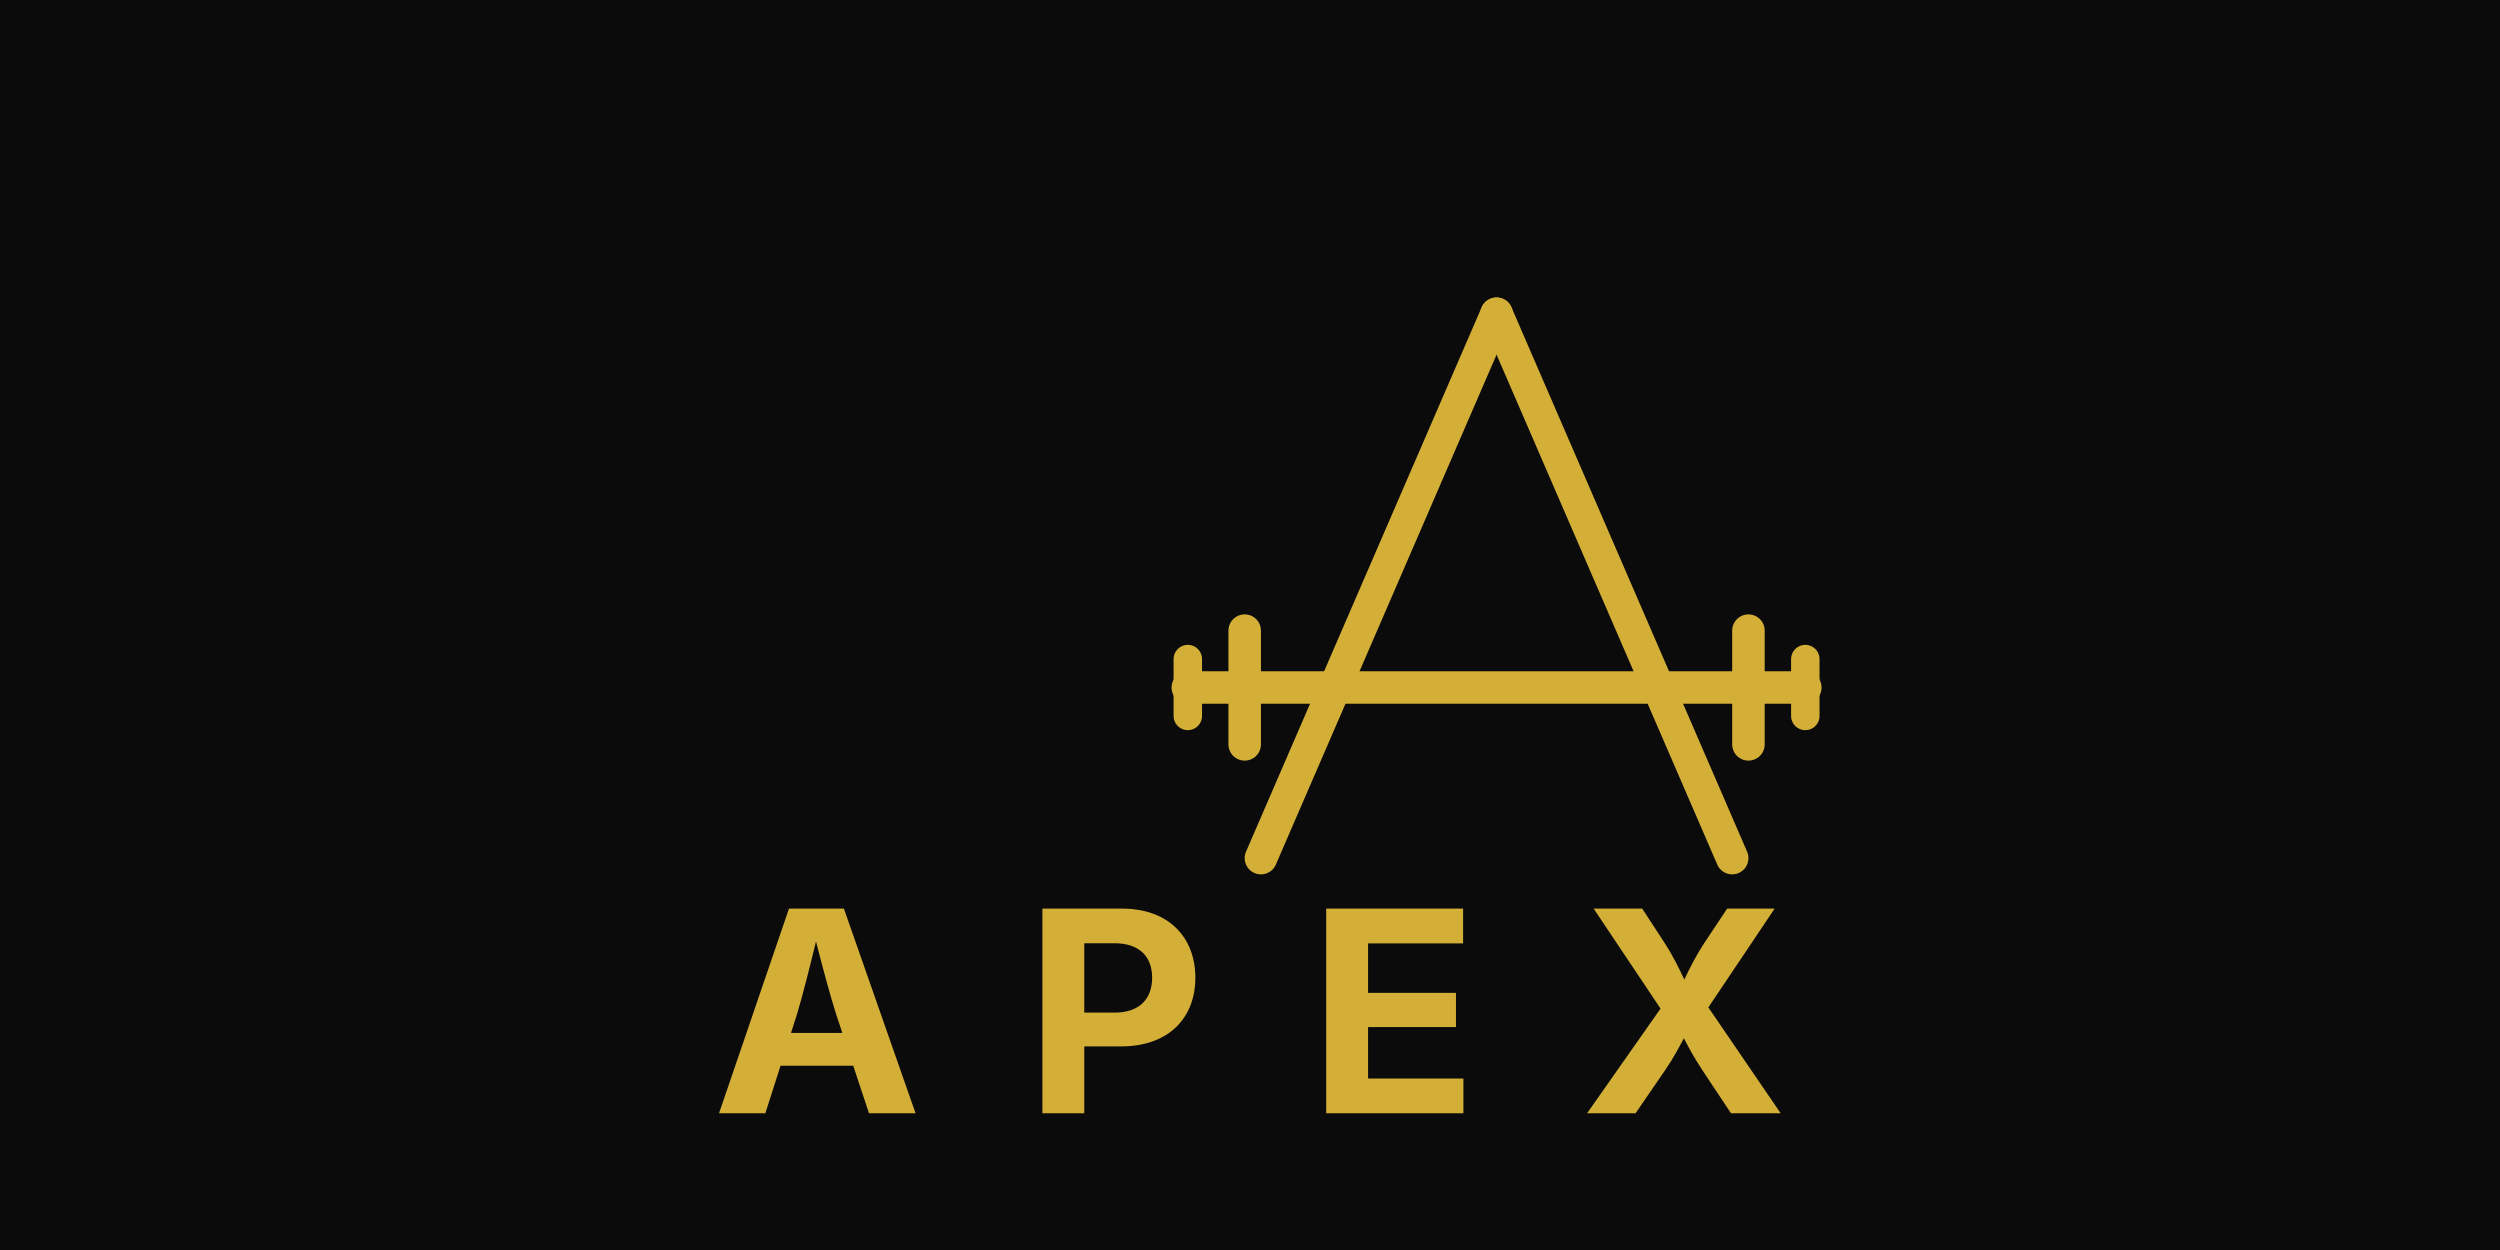
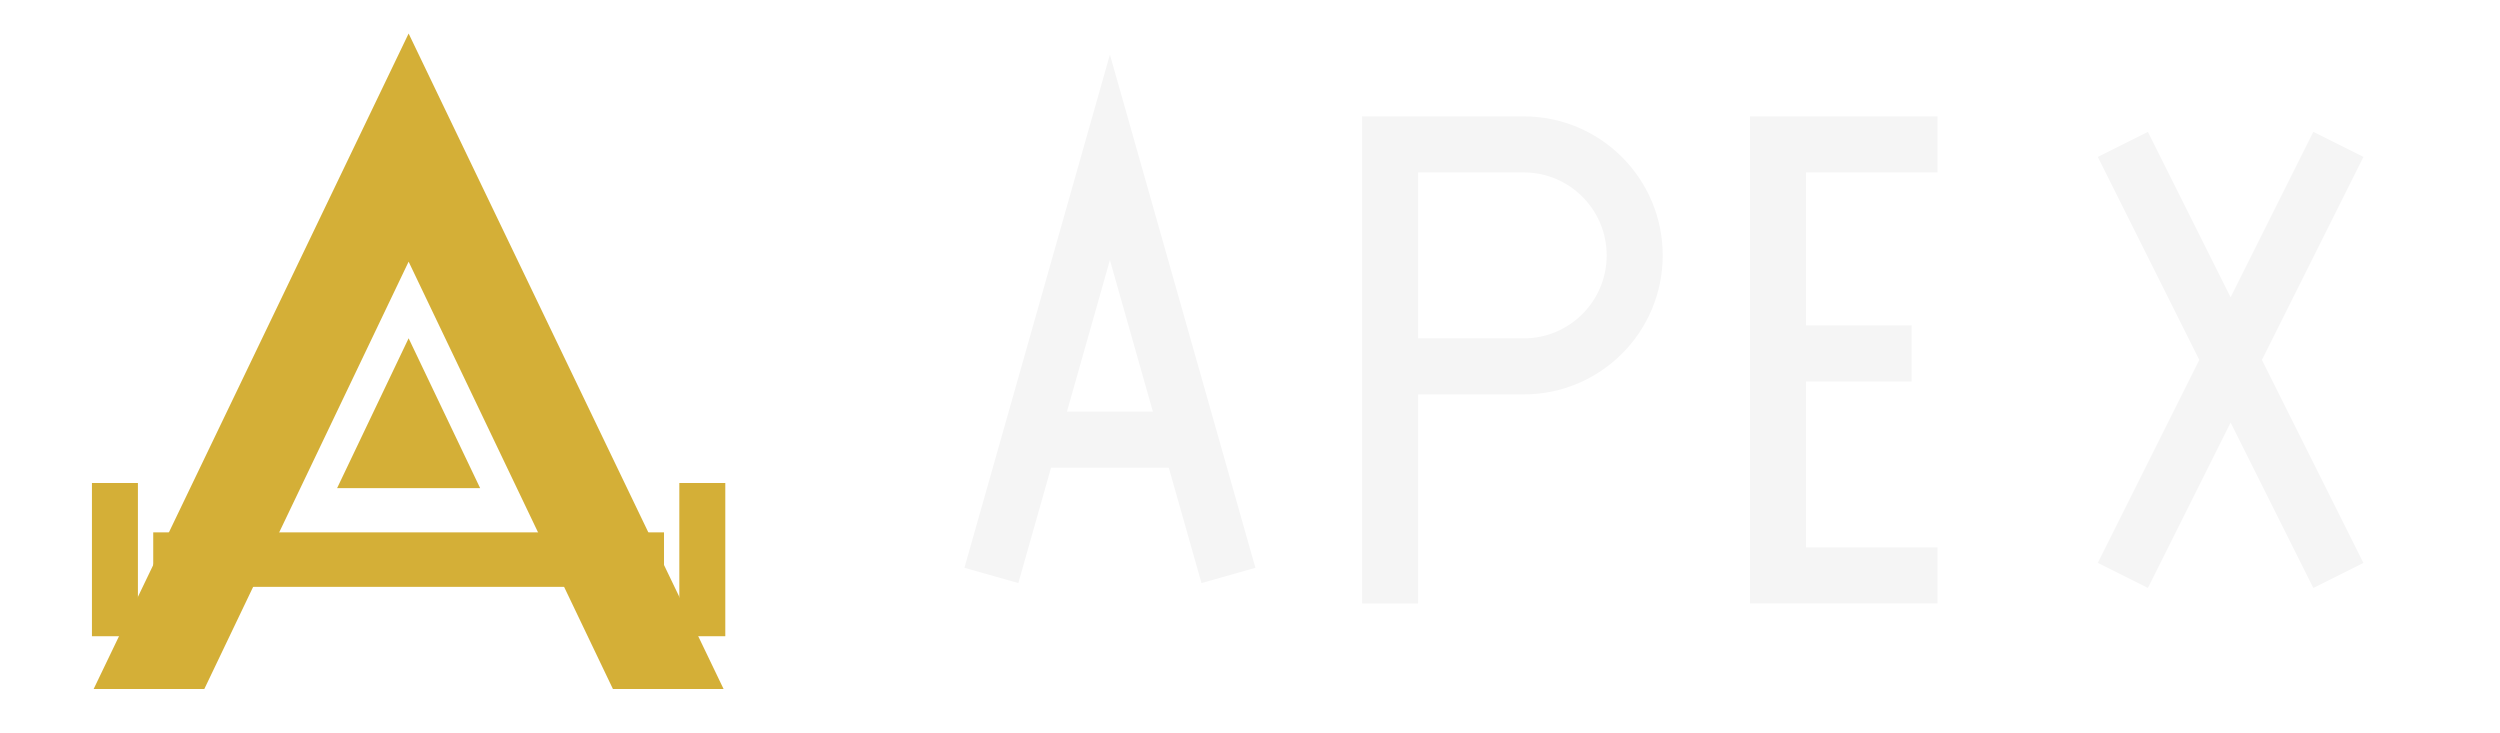
- <svg xmlns="http://www.w3.org/2000/svg" viewBox="0 0 640 320" width="640" height="320" role="img" aria-label="APEX">
-   <rect width="640" height="320" fill="#0B0B0C" />
-   <g transform="translate(250 20) scale(0.52)" fill="none" stroke="#D4AF37" stroke-linecap="round" stroke-linejoin="round">
-     <path d="M256 116 L140 384" stroke-width="16" />
-     <path d="M256 116 L372 384" stroke-width="16" />
-     <path d="M104 300 H408" stroke-width="16" />
-     <path d="M132 272 V328" stroke-width="16" />
-     <path d="M380 272 V328" stroke-width="16" />
-     <path d="M104 286 V314" stroke-width="14" />
-     <path d="M408 286 V314" stroke-width="14" />
+ <svg xmlns="http://www.w3.org/2000/svg" viewBox="0 0 116 34" width="232" height="68" role="img" aria-label="APEX">
+   <g fill="#D4AF37">
+     <g transform="translate(0 -2) scale(0.79)">
+       <path d="M24 4.5 L42.5 43 H36 L24 17.9 L12 43 H5.5 Z" />
+       <path d="M24 22.4 L28.2 31.2 H19.8 Z" />
+       <rect x="9" y="33.8" width="30" height="3.2" />
+       <rect x="5.4" y="30.9" width="2.7" height="9" />
+       <rect x="39.9" y="30.9" width="2.7" height="9" />
+     </g>
  </g>
-   <text x="320" y="285" text-anchor="middle" font-family="'Space Grotesk','Inter','Helvetica Neue',Arial,sans-serif" font-size="72" font-weight="700" letter-spacing="26" fill="#D4AF37">APEX</text>
+   <g fill="none" stroke="#F5F5F5" stroke-width="2.6">
+     <path d="M46 26.7 L51.5 7.3 L57 26.7" />
+     <path d="M48.6 20.4 H54.4" />
+     <path d="M64.5 28 V6.7 H70.7 A5.15 5.15 0 0 1 70.7 17 H64.5" />
+     <path d="M89.9 6.7 H82.5 V26.7 H89.9" />
+     <path d="M82.5 16.4 H88.7" />
+     <path d="M98.5 6.7 L108.5 26.7 M108.5 6.7 L98.5 26.7" />
+   </g>
</svg>
